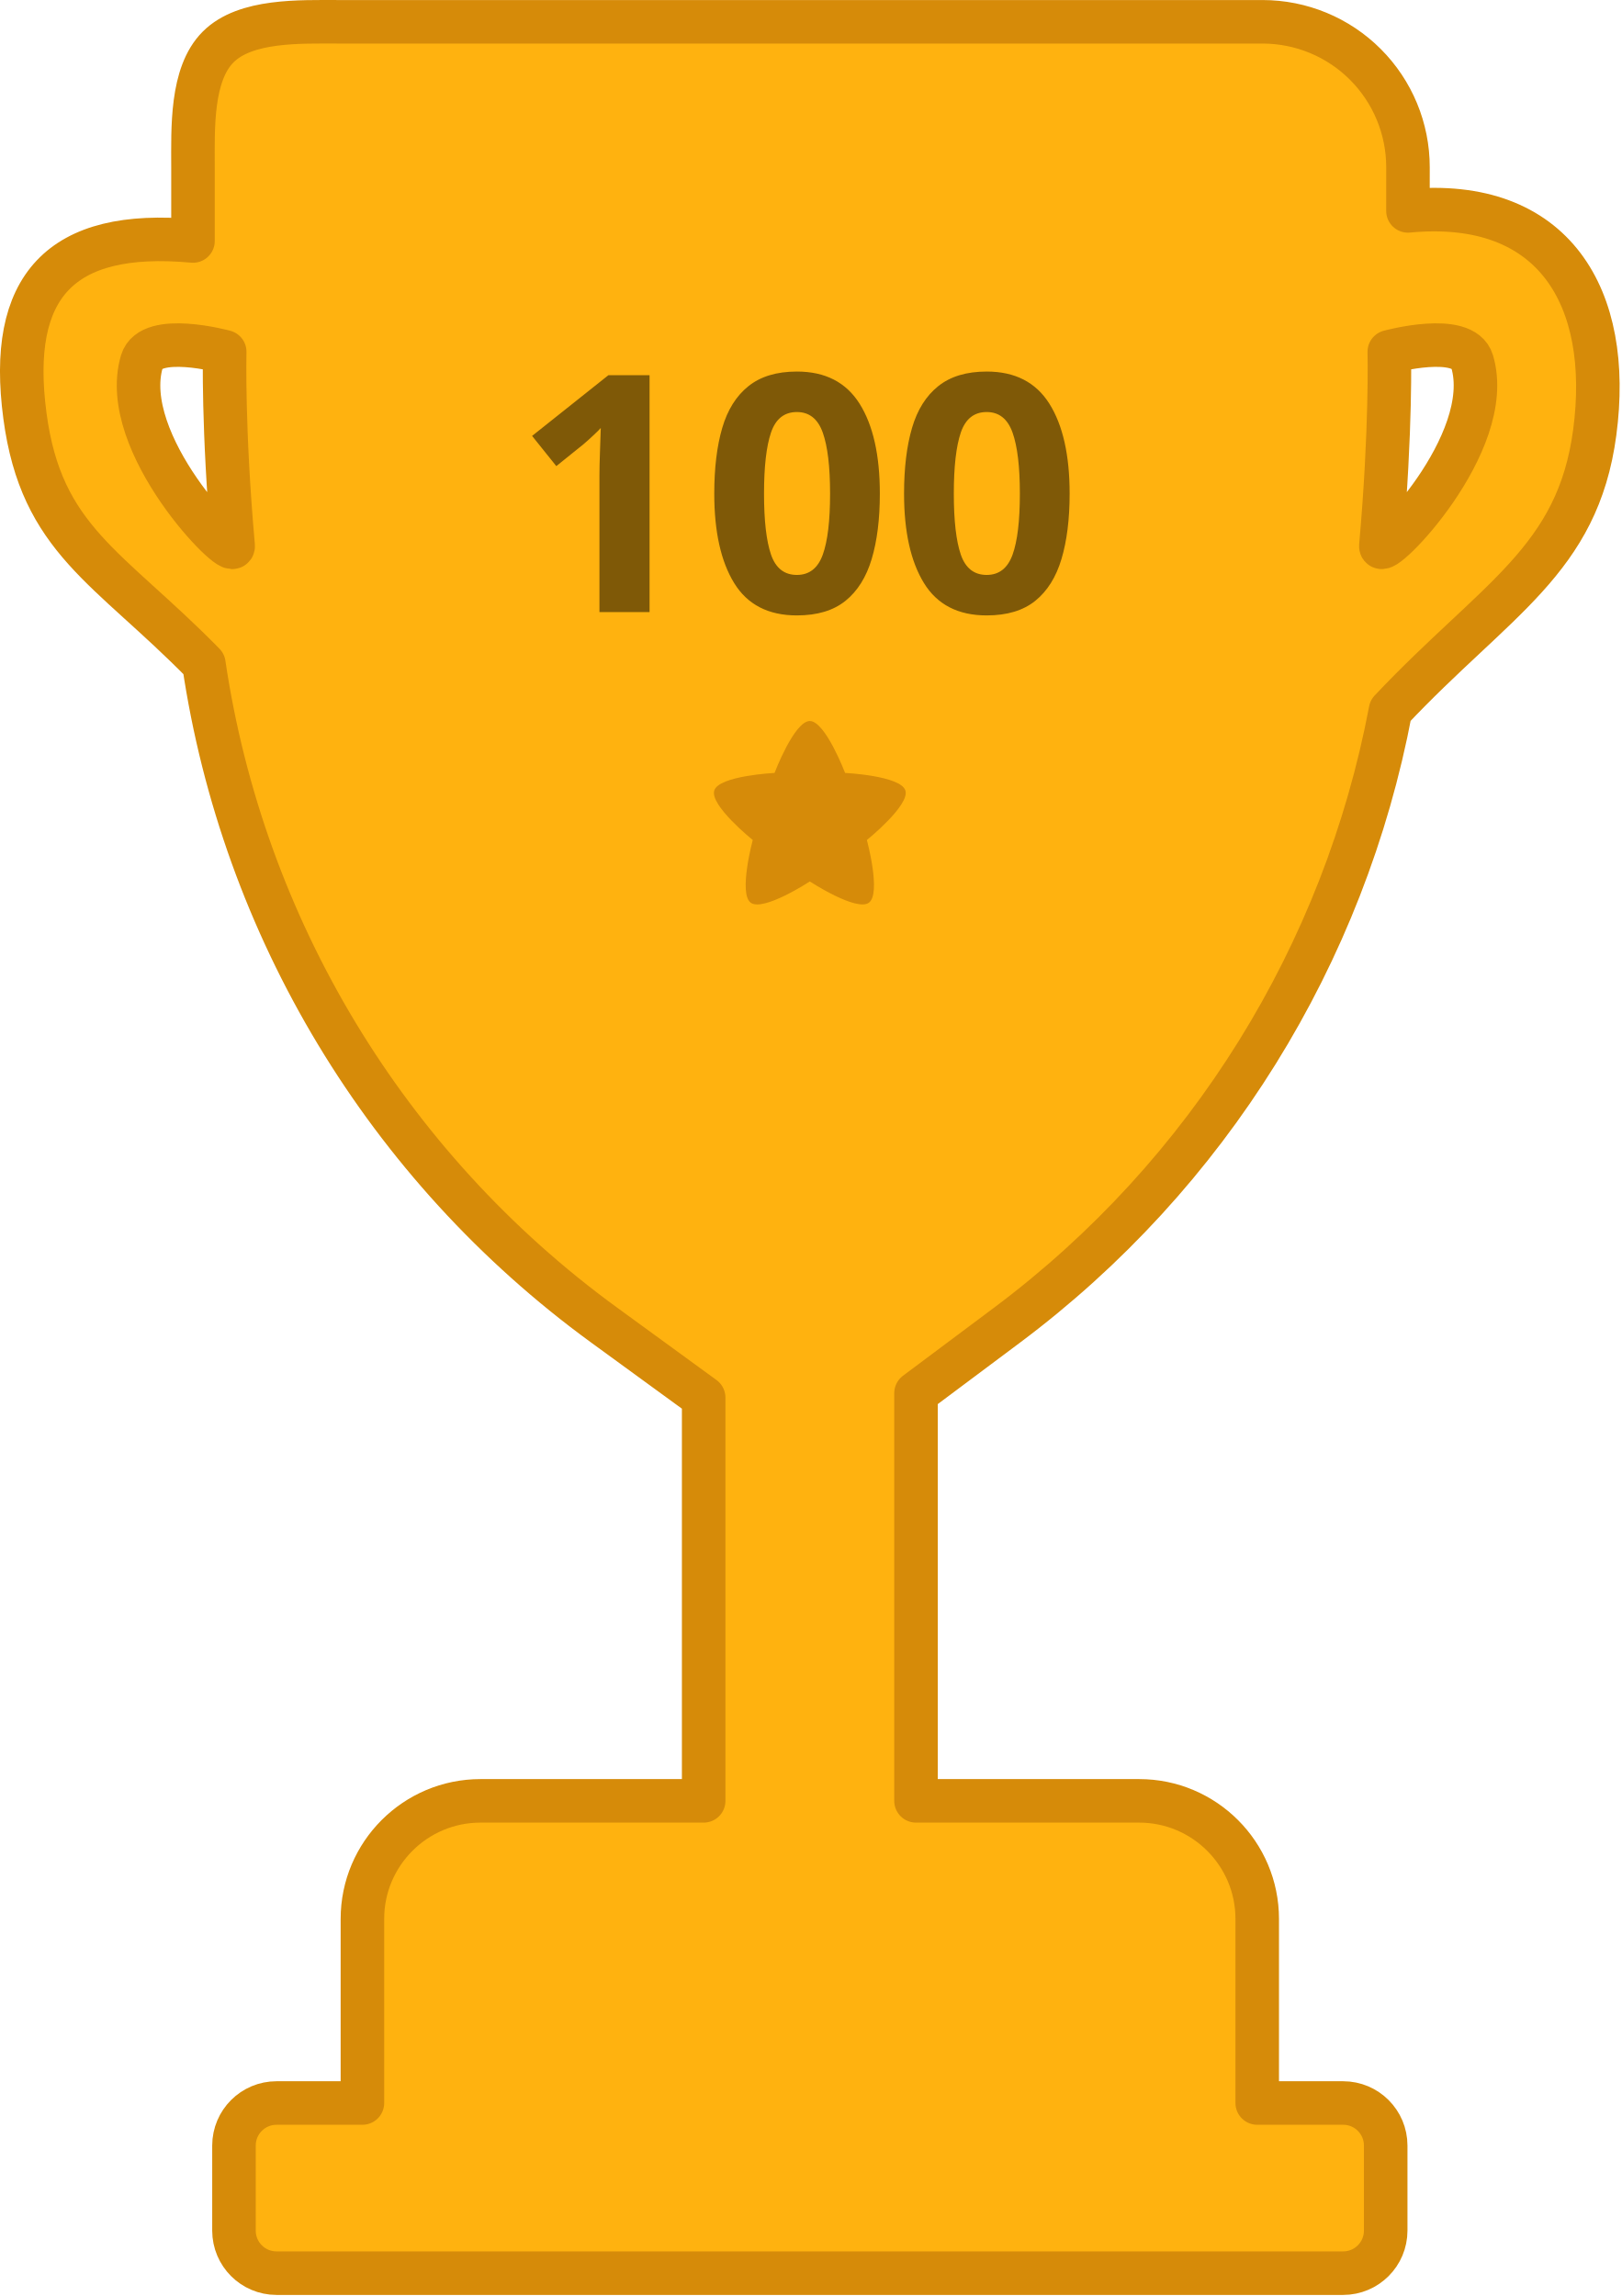
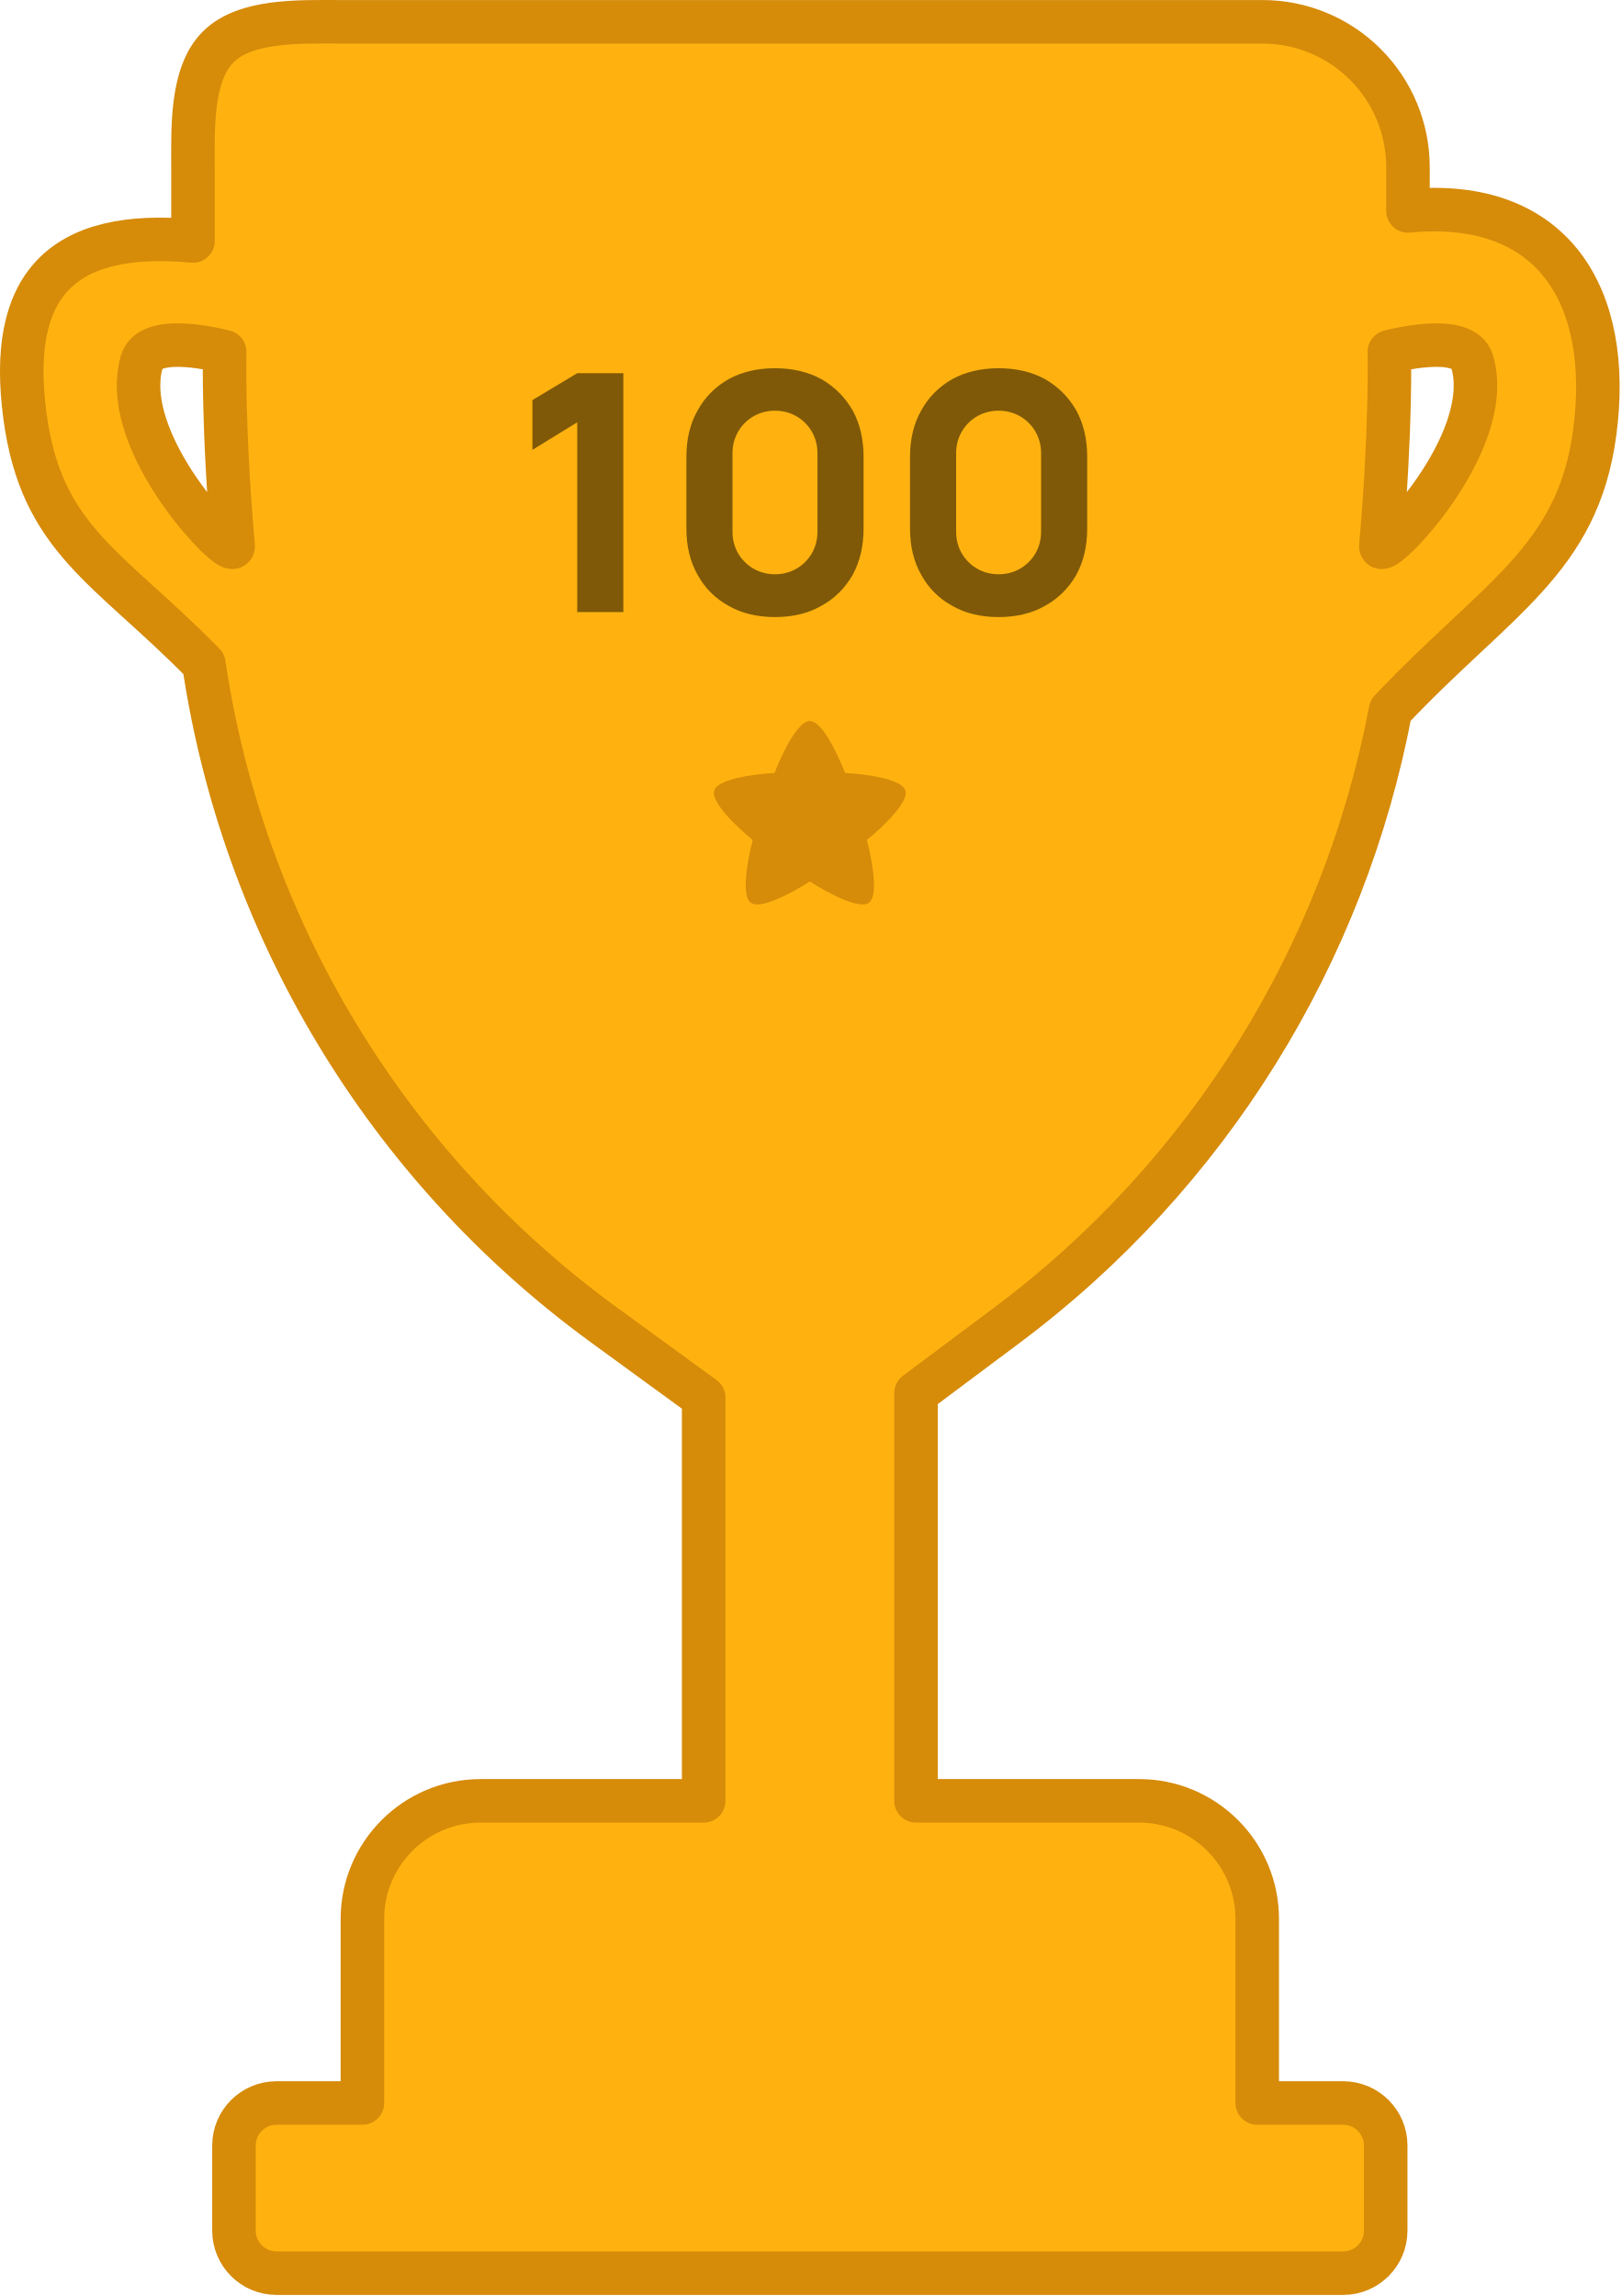
<svg xmlns="http://www.w3.org/2000/svg" width="100%" height="100%" viewBox="0 0 447 633" version="1.1" xml:space="preserve" style="fill-rule:evenodd;clip-rule:evenodd;stroke-linecap:round;stroke-linejoin:round;stroke-miterlimit:1.5;">
  <g transform="matrix(1,0,0,1,-1968.17,-84.8414)">
    <g transform="matrix(0.823641,0,0,0.823641,-334.909,-298.533)">
      <path d="M2860.81,546.129L2860.81,521.446C2860.8,508.535 2860.1,490.32 2869.23,481.189C2878.36,472.059 2896.57,472.76 2909.48,472.76C2987.72,472.76 3140.56,472.76 3218.8,472.76C3231.71,472.76 3244.1,477.89 3253.22,487.021C3262.35,496.152 3267.48,508.535 3267.48,521.446L3267.47,536.056C3316.49,531.397 3335.99,565.169 3329.99,610.219C3324.28,653.125 3297.01,665.757 3261.63,703.262C3246.22,784.792 3200.85,858.522 3133.21,909.082L3102.81,931.805L3102.81,1068.26L3177.49,1068.26C3199.31,1068.26 3217.02,1085.97 3217.02,1107.79L3217.02,1169.4L3245.78,1169.4C3253.64,1169.4 3260.02,1175.78 3260.02,1183.64L3260.02,1212.12C3260.02,1219.98 3253.64,1226.36 3245.78,1226.36L2888.77,1226.36C2880.91,1226.36 2874.53,1219.98 2874.53,1212.12L2874.53,1183.64C2874.53,1175.78 2880.91,1169.4 2888.77,1169.4L2917.52,1169.4L2917.52,1107.79C2917.52,1085.97 2935.24,1068.26 2957.05,1068.26L3031.74,1068.26L3031.74,933.283L2998.34,908.946C2925.32,855.729 2877.51,775.72 2864.45,687.682C2832.43,655.01 2810.09,646.236 2804.56,604.658C2798.81,561.463 2816.21,542.02 2860.81,546.129ZM3261.22,583.22C3261.22,583.22 3285.97,576.437 3288.95,586.443C3297.11,613.877 3257.94,653.408 3258.4,648.209C3261.9,608.967 3261.22,583.22 3261.22,583.22ZM2871.43,583.22C2871.43,583.22 2846.68,576.437 2843.71,586.443C2835.54,613.877 2874.72,653.408 2874.26,648.209C2870.76,608.967 2871.43,583.22 2871.43,583.22Z" style="fill:rgb(255,178,15);stroke:rgb(214,139,9);stroke-width:14.57px;" />
    </g>
    <g transform="matrix(0.207545,0,0,0.207545,1656.13,84.4862)">
      <path d="M2579.15,959.49C2599.69,959.49 2626,1028.44 2626,1028.44C2626,1028.44 2699.68,1032.06 2706.06,1051.69C2712.41,1071.23 2654.95,1117.56 2654.95,1117.56C2654.95,1117.56 2674.28,1188.75 2657.58,1200.88C2640.96,1212.95 2579.15,1172.63 2579.15,1172.63C2579.15,1172.63 2517.42,1213.01 2500.72,1200.88C2484.1,1188.81 2503.35,1117.56 2503.35,1117.56C2503.35,1117.56 2445.87,1071.33 2452.24,1051.69C2458.59,1032.15 2532.3,1028.44 2532.3,1028.44C2532.3,1028.44 2558.51,959.49 2579.15,959.49Z" style="fill:rgb(214,139,9);" />
    </g>
-     <g transform="matrix(0.399092,0,0,0.399092,1220.09,-177.426)">
-       <text x="2228.49px" y="1080px" style="font-family:'Manrope-ExtraBold', 'Manrope';font-weight:800;font-size:229.204px;fill-opacity:0.5;">100</text>
+     <g transform="matrix(91.4737,0,0,91.4737,2109.46,253.594)">
+       <path d="M0.195,0L0.195,-0.572L0.06,-0.489L0.06,-0.639L0.195,-0.72L0.334,-0.72L0.334,0L0.195,0Z" style="fill-opacity:0.5;fill-rule:nonzero;" />
+     </g>
+     <g transform="matrix(91.4737,0,0,91.4737,2150.99,253.594)">
+       <path d="M0.337,0.015C0.284,0.015 0.237,0.004 0.197,-0.019C0.157,-0.041 0.126,-0.072 0.104,-0.112C0.081,-0.152 0.07,-0.199 0.07,-0.252L0.07,-0.468C0.07,-0.521 0.081,-0.568 0.104,-0.608C0.126,-0.648 0.157,-0.679 0.197,-0.702C0.237,-0.724 0.284,-0.735 0.337,-0.735C0.39,-0.735 0.437,-0.724 0.477,-0.702C0.517,-0.679 0.548,-0.648 0.571,-0.608C0.593,-0.568 0.604,-0.521 0.604,-0.468L0.604,-0.252C0.604,-0.199 0.593,-0.152 0.571,-0.112C0.548,-0.072 0.517,-0.041 0.477,-0.019C0.437,0.004 0.39,0.015 0.337,0.015ZM0.337,-0.114C0.361,-0.114 0.383,-0.12 0.402,-0.131C0.421,-0.142 0.437,-0.158 0.448,-0.177C0.459,-0.196 0.465,-0.218 0.465,-0.242L0.465,-0.479C0.465,-0.503 0.459,-0.525 0.448,-0.544C0.437,-0.563 0.421,-0.579 0.402,-0.59C0.383,-0.601 0.361,-0.607 0.337,-0.607C0.313,-0.607 0.291,-0.601 0.272,-0.59C0.253,-0.579 0.237,-0.563 0.226,-0.544C0.215,-0.525 0.209,-0.503 0.209,-0.479L0.209,-0.242C0.209,-0.218 0.215,-0.196 0.226,-0.177C0.237,-0.158 0.253,-0.142 0.272,-0.131C0.291,-0.12 0.313,-0.114 0.337,-0.114Z" style="fill-opacity:0.5;fill-rule:nonzero;" />
+     </g>
+     <g transform="matrix(91.4737,0,0,91.4737,2212.64,253.594)">
+       <path d="M0.337,0.015C0.284,0.015 0.237,0.004 0.197,-0.019C0.157,-0.041 0.126,-0.072 0.104,-0.112C0.081,-0.152 0.07,-0.199 0.07,-0.252L0.07,-0.468C0.07,-0.521 0.081,-0.568 0.104,-0.608C0.126,-0.648 0.157,-0.679 0.197,-0.702C0.237,-0.724 0.284,-0.735 0.337,-0.735C0.39,-0.735 0.437,-0.724 0.477,-0.702C0.517,-0.679 0.548,-0.648 0.571,-0.608C0.593,-0.568 0.604,-0.521 0.604,-0.468L0.604,-0.252C0.604,-0.199 0.593,-0.152 0.571,-0.112C0.548,-0.072 0.517,-0.041 0.477,-0.019C0.437,0.004 0.39,0.015 0.337,0.015ZM0.337,-0.114C0.361,-0.114 0.383,-0.12 0.402,-0.131C0.421,-0.142 0.437,-0.158 0.448,-0.177C0.459,-0.196 0.465,-0.218 0.465,-0.242L0.465,-0.479C0.465,-0.503 0.459,-0.525 0.448,-0.544C0.437,-0.563 0.421,-0.579 0.402,-0.59C0.383,-0.601 0.361,-0.607 0.337,-0.607C0.313,-0.607 0.291,-0.601 0.272,-0.59C0.253,-0.579 0.237,-0.563 0.226,-0.544C0.215,-0.525 0.209,-0.503 0.209,-0.479L0.209,-0.242C0.209,-0.218 0.215,-0.196 0.226,-0.177C0.237,-0.158 0.253,-0.142 0.272,-0.131C0.291,-0.12 0.313,-0.114 0.337,-0.114Z" style="fill-opacity:0.5;fill-rule:nonzero;" />
    </g>
  </g>
</svg>
